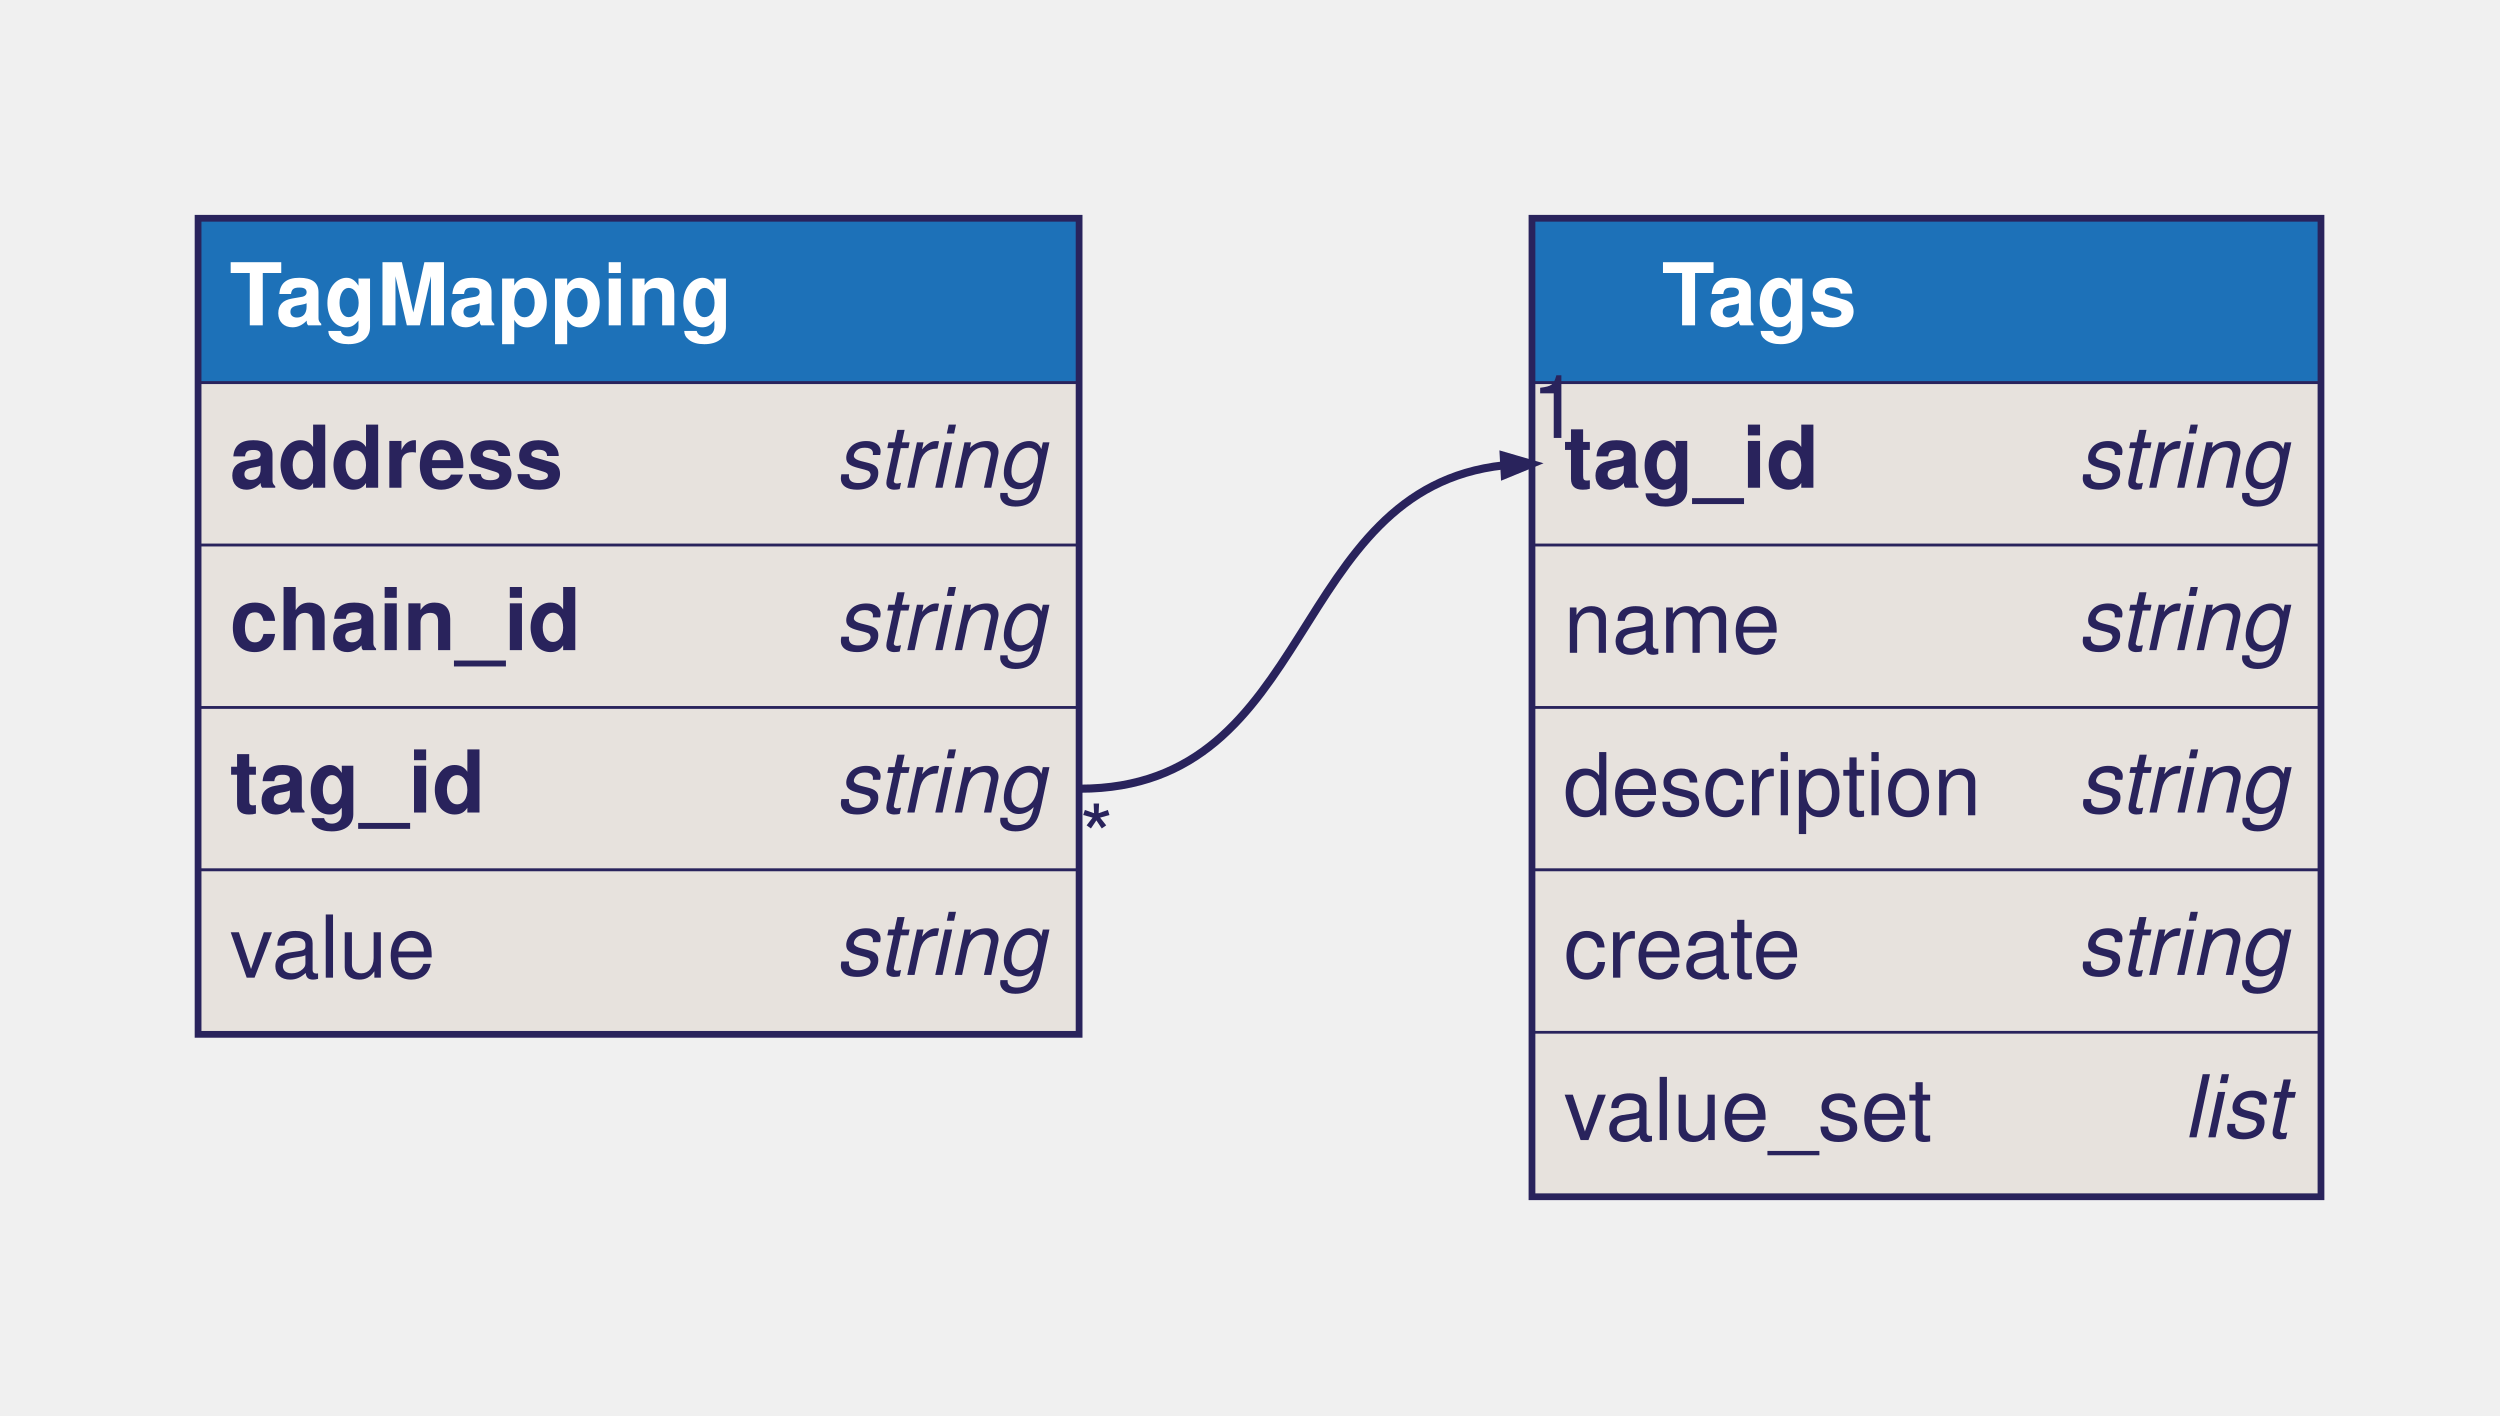
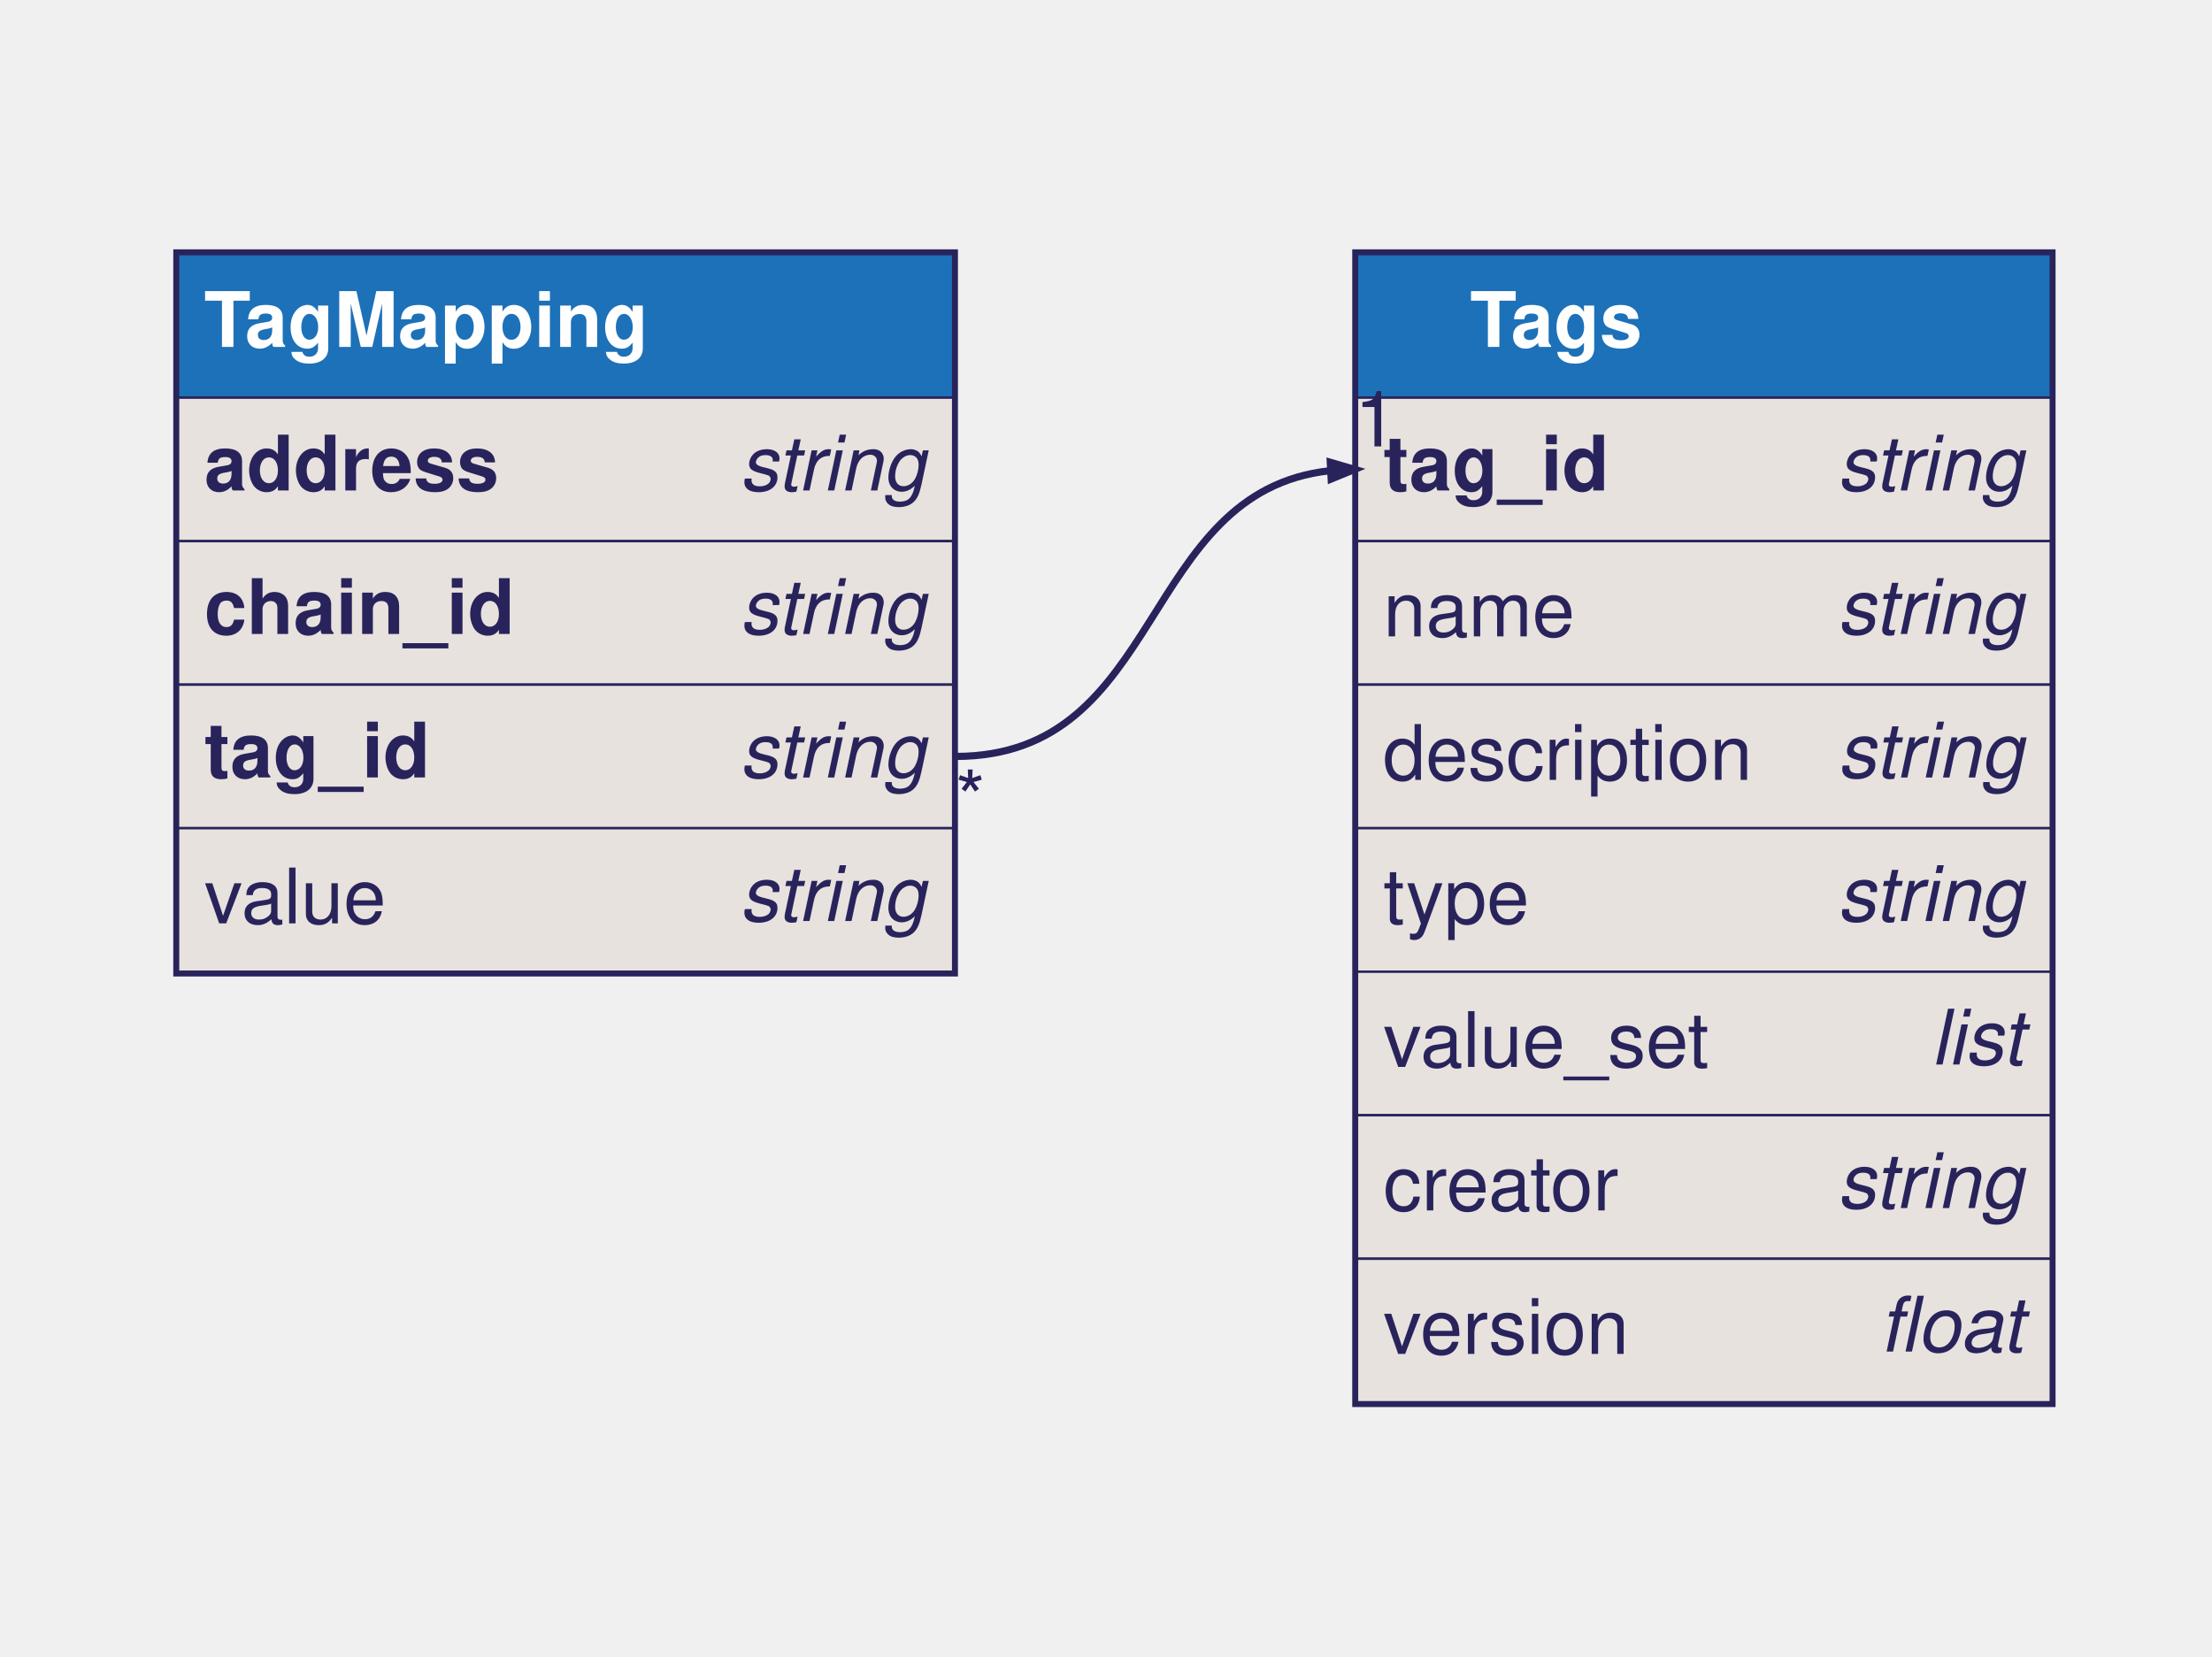
- <svg xmlns="http://www.w3.org/2000/svg" xmlns:xlink="http://www.w3.org/1999/xlink" width="924pt" height="523pt" viewBox="0.00 0.00 923.64 522.77">
-   <g id="graph0" class="graph" transform="scale(1 1) rotate(0) translate(4 518.77)">
+ <svg xmlns="http://www.w3.org/2000/svg" xmlns:xlink="http://www.w3.org/1999/xlink" width="924pt" height="692pt" viewBox="0.00 0.00 923.64 692.48">
+   <g id="graph0" class="graph" transform="scale(1 1) rotate(0) translate(4 688.48)">
    <g id="Tags" class="node">
      <g id="a_Tags">
-         <a xlink:title="Tags&#10;Individual labels or identifiers that can be applied to data points for sorting, searching, and categorization purposes.">
-           <ellipse fill="none" stroke="black" stroke-width="0" cx="707.75" cy="-257.39" rx="207.78" ry="257.27" />
-           <polygon fill="#1d71b8" stroke="transparent" points="562.75,-377.39 562.75,-437.39 852.75,-437.39 852.75,-377.39 562.75,-377.39" />
-           <polygon fill="none" stroke="#29235c" points="562.75,-377.39 562.75,-437.39 852.75,-437.39 852.75,-377.39 562.75,-377.39" />
-           <text text-anchor="start" x="609.94" y="-398.59" font-family="Helvetica,sans-Serif" font-weight="bold" font-size="32.00" fill="#ffffff">       Tags       </text>
-           <polygon fill="#e7e2dd" stroke="transparent" points="562.75,-317.39 562.75,-377.39 852.75,-377.39 852.75,-317.39 562.75,-317.39" />
-           <polygon fill="none" stroke="#29235c" points="562.75,-317.39 562.75,-377.39 852.75,-377.39 852.75,-317.39 562.75,-317.39" />
-           <text text-anchor="start" x="573.75" y="-338.59" font-family="Helvetica,sans-Serif" font-weight="bold" font-size="32.00" fill="#29235c">tag_id</text>
-           <text text-anchor="start" x="660.9" y="-338.59" font-family="Helvetica,sans-Serif" font-size="32.00" fill="#29235c">    </text>
-           <text text-anchor="start" x="763.53" y="-338.59" font-family="Helvetica,sans-Serif" font-style="italic" font-size="32.00" fill="#29235c">string</text>
-           <polygon fill="#e7e2dd" stroke="transparent" points="562.75,-257.39 562.75,-317.39 852.75,-317.39 852.75,-257.39 562.75,-257.39" />
-           <polygon fill="none" stroke="#29235c" points="562.75,-257.39 562.75,-317.39 852.75,-317.39 852.75,-257.39 562.75,-257.39" />
-           <text text-anchor="start" x="573.75" y="-277.59" font-family="Helvetica,sans-Serif" font-size="32.00" fill="#29235c">name    </text>
-           <text text-anchor="start" x="763.53" y="-278.59" font-family="Helvetica,sans-Serif" font-style="italic" font-size="32.00" fill="#29235c">string</text>
-           <polygon fill="#e7e2dd" stroke="transparent" points="562.75,-197.39 562.75,-257.39 852.75,-257.39 852.75,-197.39 562.75,-197.39" />
-           <polygon fill="none" stroke="#29235c" points="562.75,-197.39 562.75,-257.39 852.75,-257.39 852.75,-197.39 562.75,-197.39" />
-           <text text-anchor="start" x="573.62" y="-217.59" font-family="Helvetica,sans-Serif" font-size="32.00" fill="#29235c">description    </text>
-           <text text-anchor="start" x="763.64" y="-218.59" font-family="Helvetica,sans-Serif" font-style="italic" font-size="32.00" fill="#29235c">string</text>
-           <polygon fill="#e7e2dd" stroke="transparent" points="562.75,-137.39 562.75,-197.39 852.75,-197.39 852.75,-137.39 562.75,-137.39" />
-           <polygon fill="none" stroke="#29235c" points="562.75,-137.39 562.75,-197.39 852.75,-197.39 852.75,-137.39 562.75,-137.39" />
-           <text text-anchor="start" x="573.75" y="-157.59" font-family="Helvetica,sans-Serif" font-size="32.00" fill="#29235c">create    </text>
-           <text text-anchor="start" x="763.53" y="-158.59" font-family="Helvetica,sans-Serif" font-style="italic" font-size="32.00" fill="#29235c">string</text>
-           <polygon fill="#e7e2dd" stroke="transparent" points="562.75,-77.39 562.75,-137.39 852.75,-137.39 852.75,-77.39 562.75,-77.39" />
-           <polygon fill="none" stroke="#29235c" points="562.75,-77.39 562.75,-137.39 852.75,-137.39 852.75,-77.39 562.75,-77.39" />
-           <text text-anchor="start" x="573.75" y="-97.59" font-family="Helvetica,sans-Serif" font-size="32.00" fill="#29235c">value_set    </text>
-           <text text-anchor="start" x="802.66" y="-98.59" font-family="Helvetica,sans-Serif" font-style="italic" font-size="32.00" fill="#29235c">list</text>
-           <polygon fill="none" stroke="#29235c" stroke-width="2" points="561.75,-76.39 561.75,-438.39 853.75,-438.39 853.75,-76.39 561.75,-76.39" />
+         <a xlink:title="Tags&#10;Individual tags or identifiers that can be applied to addresses for sorting, searching, and categorization purposes.">
+           <ellipse fill="none" stroke="black" stroke-width="0" cx="707.75" cy="-342.24" rx="207.78" ry="342.48" />
+           <polygon fill="#1d71b8" stroke="transparent" points="562.75,-522.24 562.75,-582.24 852.75,-582.24 852.75,-522.24 562.75,-522.24" />
+           <polygon fill="none" stroke="#29235c" points="562.75,-522.24 562.75,-582.24 852.75,-582.24 852.75,-522.24 562.75,-522.24" />
+           <text text-anchor="start" x="609.94" y="-543.44" font-family="Helvetica,sans-Serif" font-weight="bold" font-size="32.00" fill="#ffffff">       Tags       </text>
+           <polygon fill="#e7e2dd" stroke="transparent" points="562.75,-462.24 562.75,-522.24 852.75,-522.24 852.75,-462.24 562.75,-462.24" />
+           <polygon fill="none" stroke="#29235c" points="562.75,-462.24 562.75,-522.24 852.75,-522.24 852.75,-462.24 562.75,-462.24" />
+           <text text-anchor="start" x="573.75" y="-483.44" font-family="Helvetica,sans-Serif" font-weight="bold" font-size="32.00" fill="#29235c">tag_id</text>
+           <text text-anchor="start" x="660.9" y="-483.44" font-family="Helvetica,sans-Serif" font-size="32.00" fill="#29235c">    </text>
+           <text text-anchor="start" x="763.53" y="-483.44" font-family="Helvetica,sans-Serif" font-style="italic" font-size="32.00" fill="#29235c">string</text>
+           <polygon fill="#e7e2dd" stroke="transparent" points="562.75,-402.24 562.75,-462.24 852.75,-462.24 852.75,-402.24 562.75,-402.24" />
+           <polygon fill="none" stroke="#29235c" points="562.75,-402.24 562.75,-462.24 852.75,-462.24 852.75,-402.24 562.75,-402.24" />
+           <text text-anchor="start" x="573.75" y="-422.44" font-family="Helvetica,sans-Serif" font-size="32.00" fill="#29235c">name    </text>
+           <text text-anchor="start" x="763.53" y="-423.44" font-family="Helvetica,sans-Serif" font-style="italic" font-size="32.00" fill="#29235c">string</text>
+           <polygon fill="#e7e2dd" stroke="transparent" points="562.75,-342.24 562.75,-402.24 852.75,-402.24 852.75,-342.24 562.75,-342.24" />
+           <polygon fill="none" stroke="#29235c" points="562.75,-342.24 562.75,-402.24 852.75,-402.24 852.75,-342.24 562.75,-342.24" />
+           <text text-anchor="start" x="573.62" y="-362.44" font-family="Helvetica,sans-Serif" font-size="32.00" fill="#29235c">description    </text>
+           <text text-anchor="start" x="763.64" y="-363.44" font-family="Helvetica,sans-Serif" font-style="italic" font-size="32.00" fill="#29235c">string</text>
+           <polygon fill="#e7e2dd" stroke="transparent" points="562.75,-282.24 562.75,-342.24 852.75,-342.24 852.75,-282.24 562.75,-282.24" />
+           <polygon fill="none" stroke="#29235c" points="562.75,-282.24 562.75,-342.24 852.75,-342.24 852.75,-282.24 562.75,-282.24" />
+           <text text-anchor="start" x="573.75" y="-302.44" font-family="Helvetica,sans-Serif" font-size="32.00" fill="#29235c">type    </text>
+           <text text-anchor="start" x="763.53" y="-303.44" font-family="Helvetica,sans-Serif" font-style="italic" font-size="32.00" fill="#29235c">string</text>
+           <polygon fill="#e7e2dd" stroke="transparent" points="562.75,-222.24 562.75,-282.24 852.75,-282.24 852.75,-222.24 562.75,-222.24" />
+           <polygon fill="none" stroke="#29235c" points="562.75,-222.24 562.75,-282.24 852.75,-282.24 852.75,-222.24 562.75,-222.24" />
+           <text text-anchor="start" x="573.75" y="-242.44" font-family="Helvetica,sans-Serif" font-size="32.00" fill="#29235c">value_set    </text>
+           <text text-anchor="start" x="802.66" y="-243.44" font-family="Helvetica,sans-Serif" font-style="italic" font-size="32.00" fill="#29235c">list</text>
+           <polygon fill="#e7e2dd" stroke="transparent" points="562.75,-162.24 562.75,-222.24 852.75,-222.24 852.75,-162.24 562.75,-162.24" />
+           <polygon fill="none" stroke="#29235c" points="562.75,-162.24 562.75,-222.24 852.75,-222.24 852.75,-162.24 562.75,-162.24" />
+           <text text-anchor="start" x="573.75" y="-182.44" font-family="Helvetica,sans-Serif" font-size="32.00" fill="#29235c">creator    </text>
+           <text text-anchor="start" x="763.53" y="-183.44" font-family="Helvetica,sans-Serif" font-style="italic" font-size="32.00" fill="#29235c">string</text>
+           <polygon fill="#e7e2dd" stroke="transparent" points="562.75,-102.24 562.75,-162.24 852.75,-162.24 852.75,-102.24 562.75,-102.24" />
+           <polygon fill="none" stroke="#29235c" points="562.75,-102.24 562.75,-162.24 852.75,-162.24 852.75,-102.24 562.75,-102.24" />
+           <text text-anchor="start" x="573.75" y="-122.44" font-family="Helvetica,sans-Serif" font-size="32.00" fill="#29235c">version    </text>
+           <text text-anchor="start" x="781.29" y="-123.44" font-family="Helvetica,sans-Serif" font-style="italic" font-size="32.00" fill="#29235c">float</text>
+           <polygon fill="none" stroke="#29235c" stroke-width="2" points="561.75,-101.24 561.75,-583.24 853.75,-583.24 853.75,-101.24 561.75,-101.24" />
        </a>
      </g>
    </g>
    <g id="TagMapping" class="node">
      <g id="a_TagMapping">
        <a xlink:title="TagMapping&#10;A many-to-many relationship table that maps tags to addresses, allowing an address to have multiple tags and a tag to be applied to multiple addresses.">
-           <ellipse fill="none" stroke="black" stroke-width="0" cx="231.93" cy="-287.39" rx="231.86" ry="214.92" />
-           <polygon fill="#1d71b8" stroke="transparent" points="69.93,-377.39 69.93,-437.39 393.93,-437.39 393.93,-377.39 69.93,-377.39" />
-           <polygon fill="none" stroke="#29235c" points="69.93,-377.39 69.93,-437.39 393.93,-437.39 393.93,-377.39 69.93,-377.39" />
-           <text text-anchor="start" x="80.77" y="-398.59" font-family="Helvetica,sans-Serif" font-weight="bold" font-size="32.00" fill="#ffffff">       TagMapping       </text>
-           <polygon fill="#e7e2dd" stroke="transparent" points="69.93,-317.39 69.93,-377.39 393.93,-377.39 393.93,-317.39 69.93,-317.39" />
-           <polygon fill="none" stroke="#29235c" points="69.93,-317.39 69.93,-377.39 393.93,-377.39 393.93,-317.39 69.93,-317.39" />
-           <text text-anchor="start" x="80.93" y="-338.59" font-family="Helvetica,sans-Serif" font-weight="bold" font-size="32.00" fill="#29235c">address</text>
-           <text text-anchor="start" x="194.74" y="-338.59" font-family="Helvetica,sans-Serif" font-size="32.00" fill="#29235c">    </text>
-           <text text-anchor="start" x="304.71" y="-338.59" font-family="Helvetica,sans-Serif" font-style="italic" font-size="32.00" fill="#29235c">string</text>
-           <polygon fill="#e7e2dd" stroke="transparent" points="69.93,-257.39 69.93,-317.39 393.93,-317.39 393.93,-257.39 69.93,-257.39" />
-           <polygon fill="none" stroke="#29235c" points="69.93,-257.39 69.93,-317.39 393.93,-317.39 393.93,-257.39 69.93,-257.39" />
-           <text text-anchor="start" x="80.93" y="-278.59" font-family="Helvetica,sans-Serif" font-weight="bold" font-size="32.00" fill="#29235c">chain_id</text>
-           <text text-anchor="start" x="200.08" y="-278.59" font-family="Helvetica,sans-Serif" font-size="32.00" fill="#29235c">    </text>
-           <text text-anchor="start" x="304.71" y="-278.59" font-family="Helvetica,sans-Serif" font-style="italic" font-size="32.00" fill="#29235c">string</text>
-           <polygon fill="#e7e2dd" stroke="transparent" points="69.93,-197.39 69.93,-257.39 393.93,-257.39 393.93,-197.39 69.93,-197.39" />
-           <polygon fill="none" stroke="#29235c" points="69.93,-197.39 69.93,-257.39 393.93,-257.39 393.93,-197.39 69.93,-197.39" />
-           <text text-anchor="start" x="80.93" y="-218.59" font-family="Helvetica,sans-Serif" font-weight="bold" font-size="32.00" fill="#29235c">tag_id</text>
-           <text text-anchor="start" x="168.08" y="-218.59" font-family="Helvetica,sans-Serif" font-size="32.00" fill="#29235c">    </text>
-           <text text-anchor="start" x="304.71" y="-218.59" font-family="Helvetica,sans-Serif" font-style="italic" font-size="32.00" fill="#29235c">string</text>
-           <polygon fill="#e7e2dd" stroke="transparent" points="69.93,-137.39 69.93,-197.39 393.93,-197.39 393.93,-137.39 69.93,-137.39" />
-           <polygon fill="none" stroke="#29235c" points="69.93,-137.39 69.93,-197.39 393.93,-197.39 393.93,-137.39 69.93,-137.39" />
-           <text text-anchor="start" x="80.93" y="-157.59" font-family="Helvetica,sans-Serif" font-size="32.00" fill="#29235c">value    </text>
-           <text text-anchor="start" x="304.71" y="-158.59" font-family="Helvetica,sans-Serif" font-style="italic" font-size="32.00" fill="#29235c">string</text>
-           <polygon fill="none" stroke="#29235c" stroke-width="2" points="68.93,-136.39 68.93,-438.39 394.93,-438.39 394.93,-136.39 68.93,-136.39" />
+           <ellipse fill="none" stroke="black" stroke-width="0" cx="231.93" cy="-432.24" rx="231.86" ry="214.92" />
+           <polygon fill="#1d71b8" stroke="transparent" points="69.93,-522.24 69.93,-582.24 393.93,-582.24 393.93,-522.24 69.93,-522.24" />
+           <polygon fill="none" stroke="#29235c" points="69.93,-522.24 69.93,-582.24 393.93,-582.24 393.93,-522.24 69.93,-522.24" />
+           <text text-anchor="start" x="80.77" y="-543.44" font-family="Helvetica,sans-Serif" font-weight="bold" font-size="32.00" fill="#ffffff">       TagMapping       </text>
+           <polygon fill="#e7e2dd" stroke="transparent" points="69.93,-462.24 69.93,-522.24 393.93,-522.24 393.93,-462.24 69.93,-462.24" />
+           <polygon fill="none" stroke="#29235c" points="69.93,-462.24 69.93,-522.24 393.93,-522.24 393.93,-462.24 69.93,-462.24" />
+           <text text-anchor="start" x="80.93" y="-483.44" font-family="Helvetica,sans-Serif" font-weight="bold" font-size="32.00" fill="#29235c">address</text>
+           <text text-anchor="start" x="194.74" y="-483.44" font-family="Helvetica,sans-Serif" font-size="32.00" fill="#29235c">    </text>
+           <text text-anchor="start" x="304.71" y="-483.44" font-family="Helvetica,sans-Serif" font-style="italic" font-size="32.00" fill="#29235c">string</text>
+           <polygon fill="#e7e2dd" stroke="transparent" points="69.93,-402.24 69.93,-462.24 393.93,-462.24 393.93,-402.24 69.93,-402.24" />
+           <polygon fill="none" stroke="#29235c" points="69.93,-402.24 69.93,-462.24 393.93,-462.24 393.93,-402.24 69.93,-402.24" />
+           <text text-anchor="start" x="80.93" y="-423.44" font-family="Helvetica,sans-Serif" font-weight="bold" font-size="32.00" fill="#29235c">chain_id</text>
+           <text text-anchor="start" x="200.08" y="-423.44" font-family="Helvetica,sans-Serif" font-size="32.00" fill="#29235c">    </text>
+           <text text-anchor="start" x="304.71" y="-423.44" font-family="Helvetica,sans-Serif" font-style="italic" font-size="32.00" fill="#29235c">string</text>
+           <polygon fill="#e7e2dd" stroke="transparent" points="69.93,-342.24 69.93,-402.24 393.93,-402.24 393.93,-342.24 69.93,-342.24" />
+           <polygon fill="none" stroke="#29235c" points="69.93,-342.24 69.93,-402.24 393.93,-402.24 393.93,-342.24 69.93,-342.24" />
+           <text text-anchor="start" x="80.93" y="-363.44" font-family="Helvetica,sans-Serif" font-weight="bold" font-size="32.00" fill="#29235c">tag_id</text>
+           <text text-anchor="start" x="168.08" y="-363.44" font-family="Helvetica,sans-Serif" font-size="32.00" fill="#29235c">    </text>
+           <text text-anchor="start" x="304.71" y="-363.44" font-family="Helvetica,sans-Serif" font-style="italic" font-size="32.00" fill="#29235c">string</text>
+           <polygon fill="#e7e2dd" stroke="transparent" points="69.93,-282.24 69.93,-342.24 393.93,-342.24 393.93,-282.24 69.93,-282.24" />
+           <polygon fill="none" stroke="#29235c" points="69.93,-282.24 69.93,-342.24 393.93,-342.24 393.93,-282.24 69.93,-282.24" />
+           <text text-anchor="start" x="80.93" y="-302.44" font-family="Helvetica,sans-Serif" font-size="32.00" fill="#29235c">value    </text>
+           <text text-anchor="start" x="304.71" y="-303.44" font-family="Helvetica,sans-Serif" font-style="italic" font-size="32.00" fill="#29235c">string</text>
+           <polygon fill="none" stroke="#29235c" stroke-width="2" points="68.93,-281.24 68.93,-583.24 394.93,-583.24 394.93,-281.24 68.93,-281.24" />
        </a>
      </g>
    </g>
    <g id="edge2" class="edge">
-       <path fill="none" stroke="#29235c" stroke-width="3" d="M394.93,-227.39C482.7,-227.39 471.49,-338.19 551.53,-346.85" />
-       <polygon fill="#29235c" stroke="#29235c" stroke-width="3" points="551.58,-350.36 561.75,-347.39 551.95,-343.37 551.58,-350.36" />
-       <text text-anchor="middle" x="570.65" y="-356.99" font-family="Helvetica,sans-Serif" font-size="32.00" fill="#29235c">1</text>
-       <text text-anchor="middle" x="401.15" y="-198.59" font-family="Helvetica,sans-Serif" font-size="32.00" fill="#29235c">*</text>
+       <path fill="none" stroke="#29235c" stroke-width="3" d="M394.93,-372.24C482.7,-372.24 471.49,-483.05 551.53,-491.7" />
+       <polygon fill="#29235c" stroke="#29235c" stroke-width="3" points="551.58,-495.21 561.75,-492.24 551.95,-488.22 551.58,-495.21" />
+       <text text-anchor="middle" x="570.65" y="-501.84" font-family="Helvetica,sans-Serif" font-size="32.00" fill="#29235c">1</text>
+       <text text-anchor="middle" x="401.15" y="-343.44" font-family="Helvetica,sans-Serif" font-size="32.00" fill="#29235c">*</text>
    </g>
  </g>
</svg>
